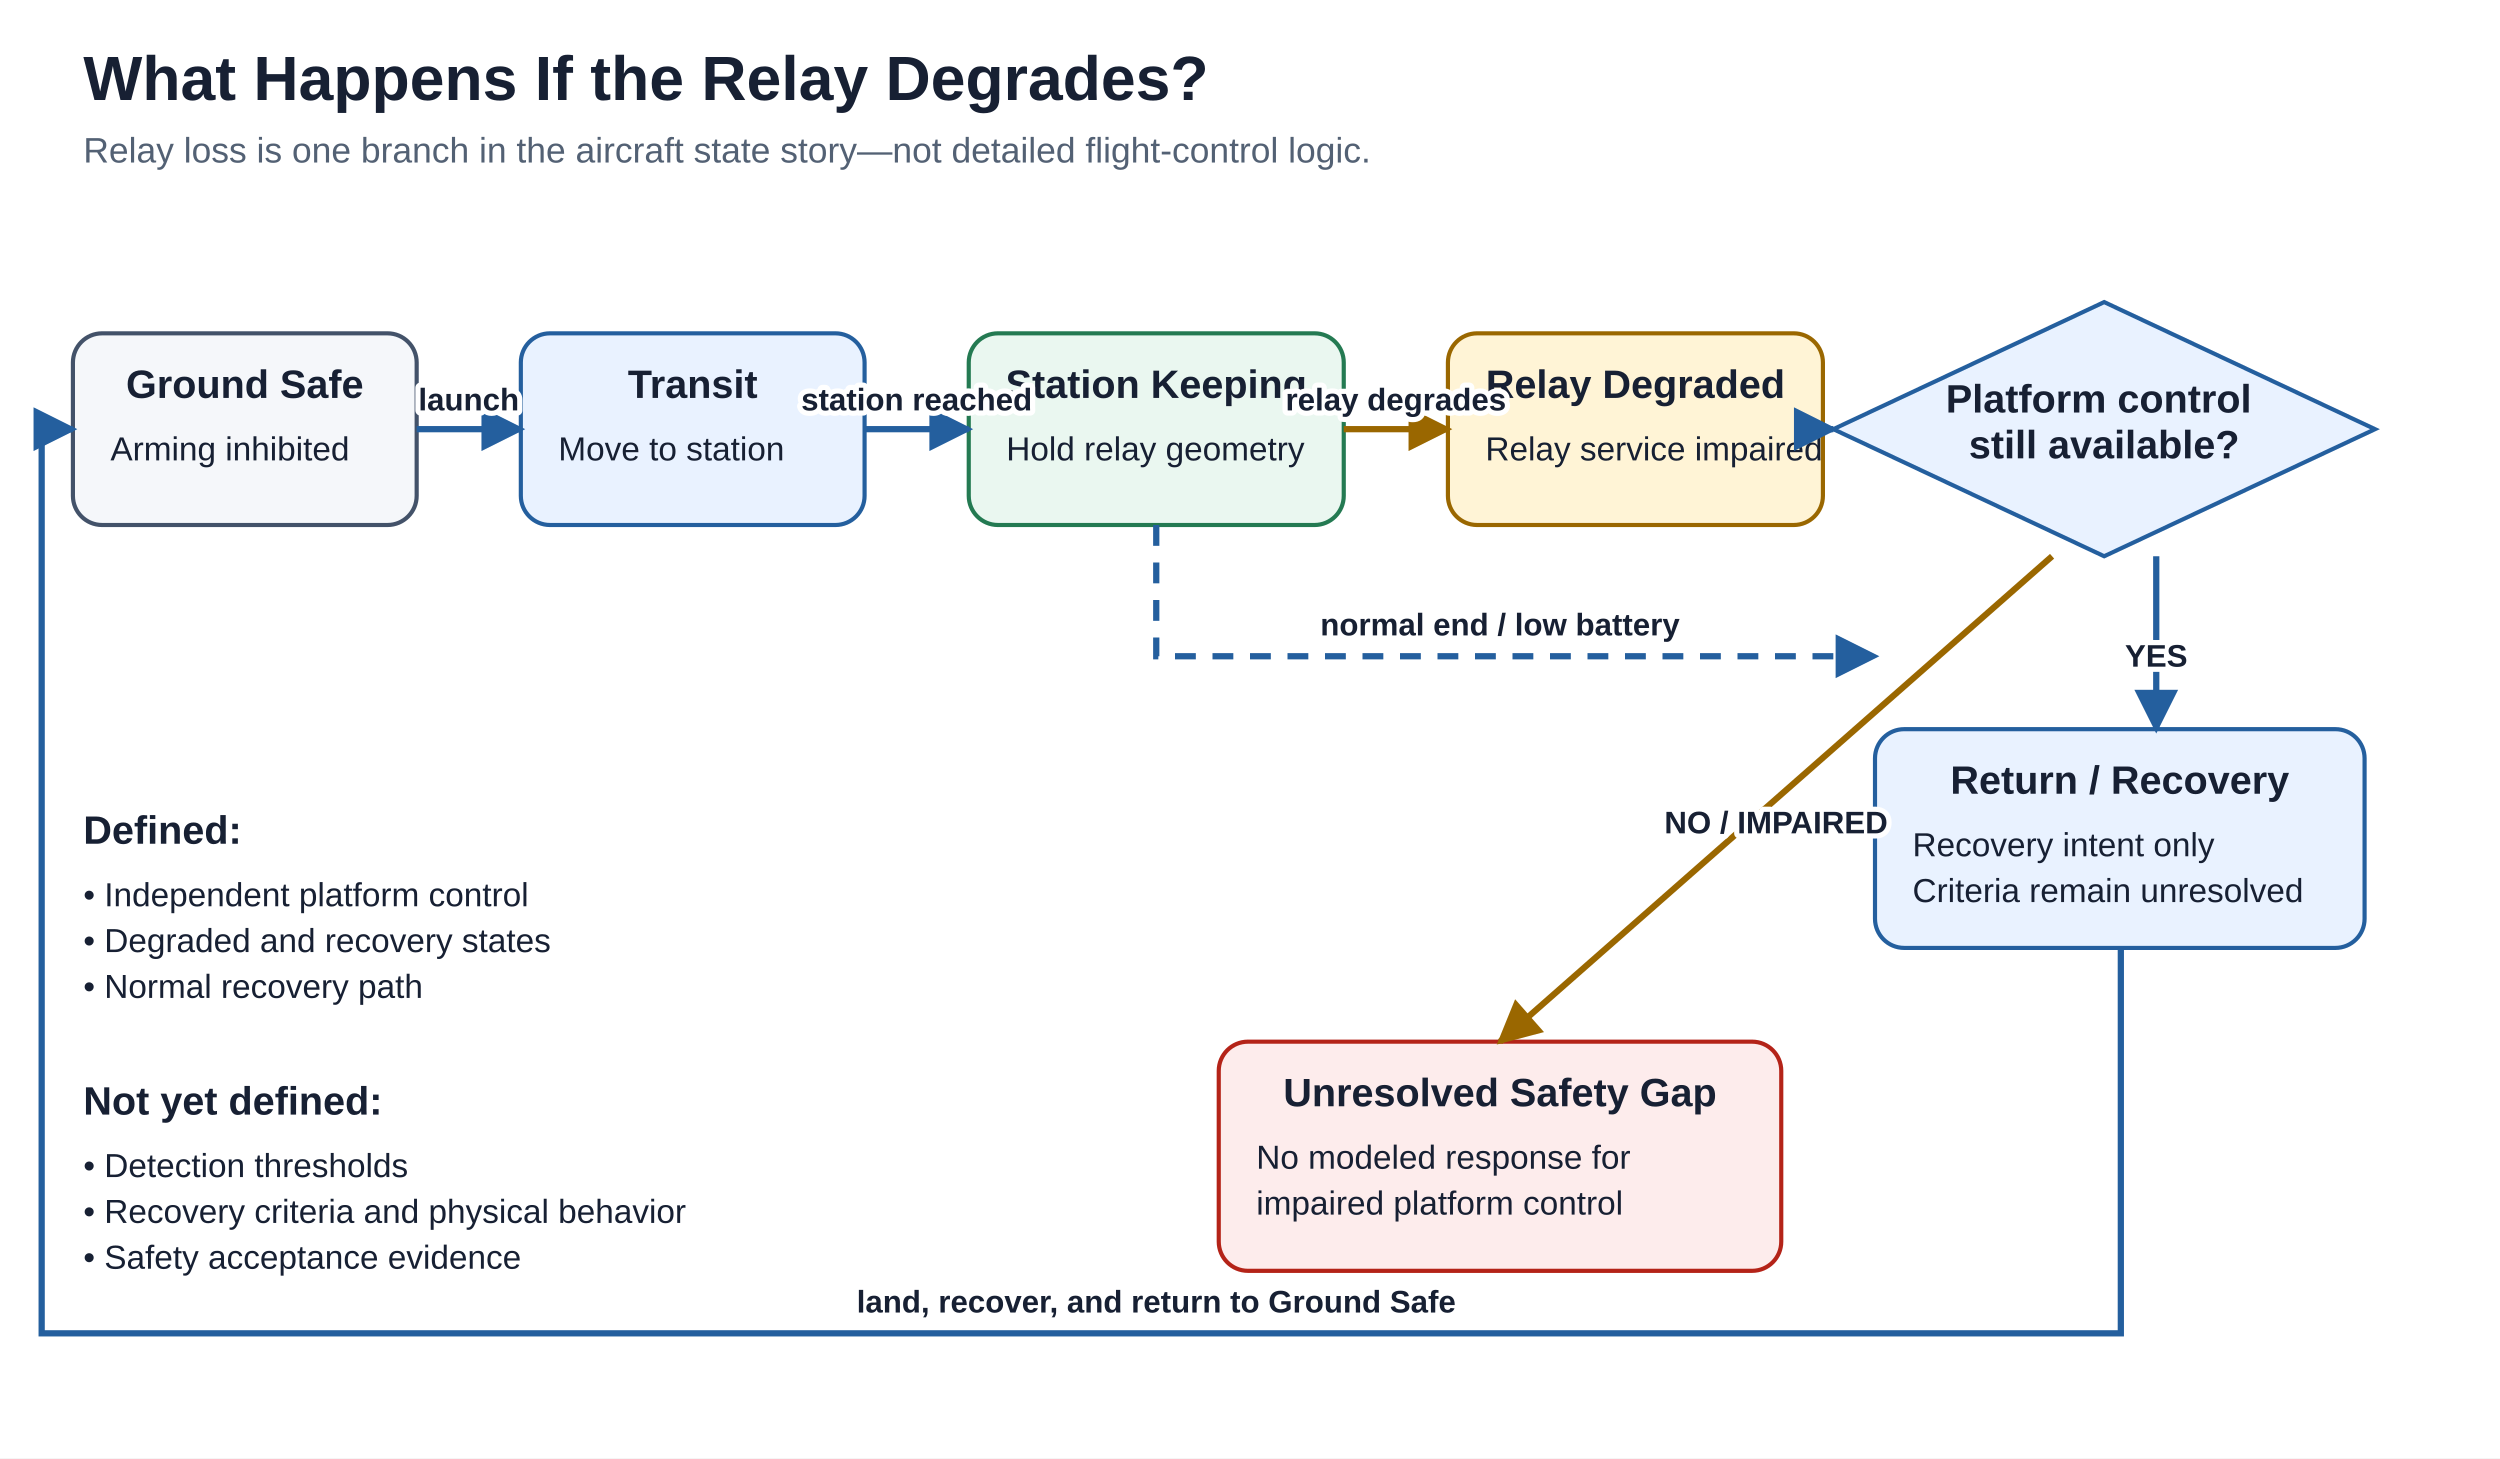
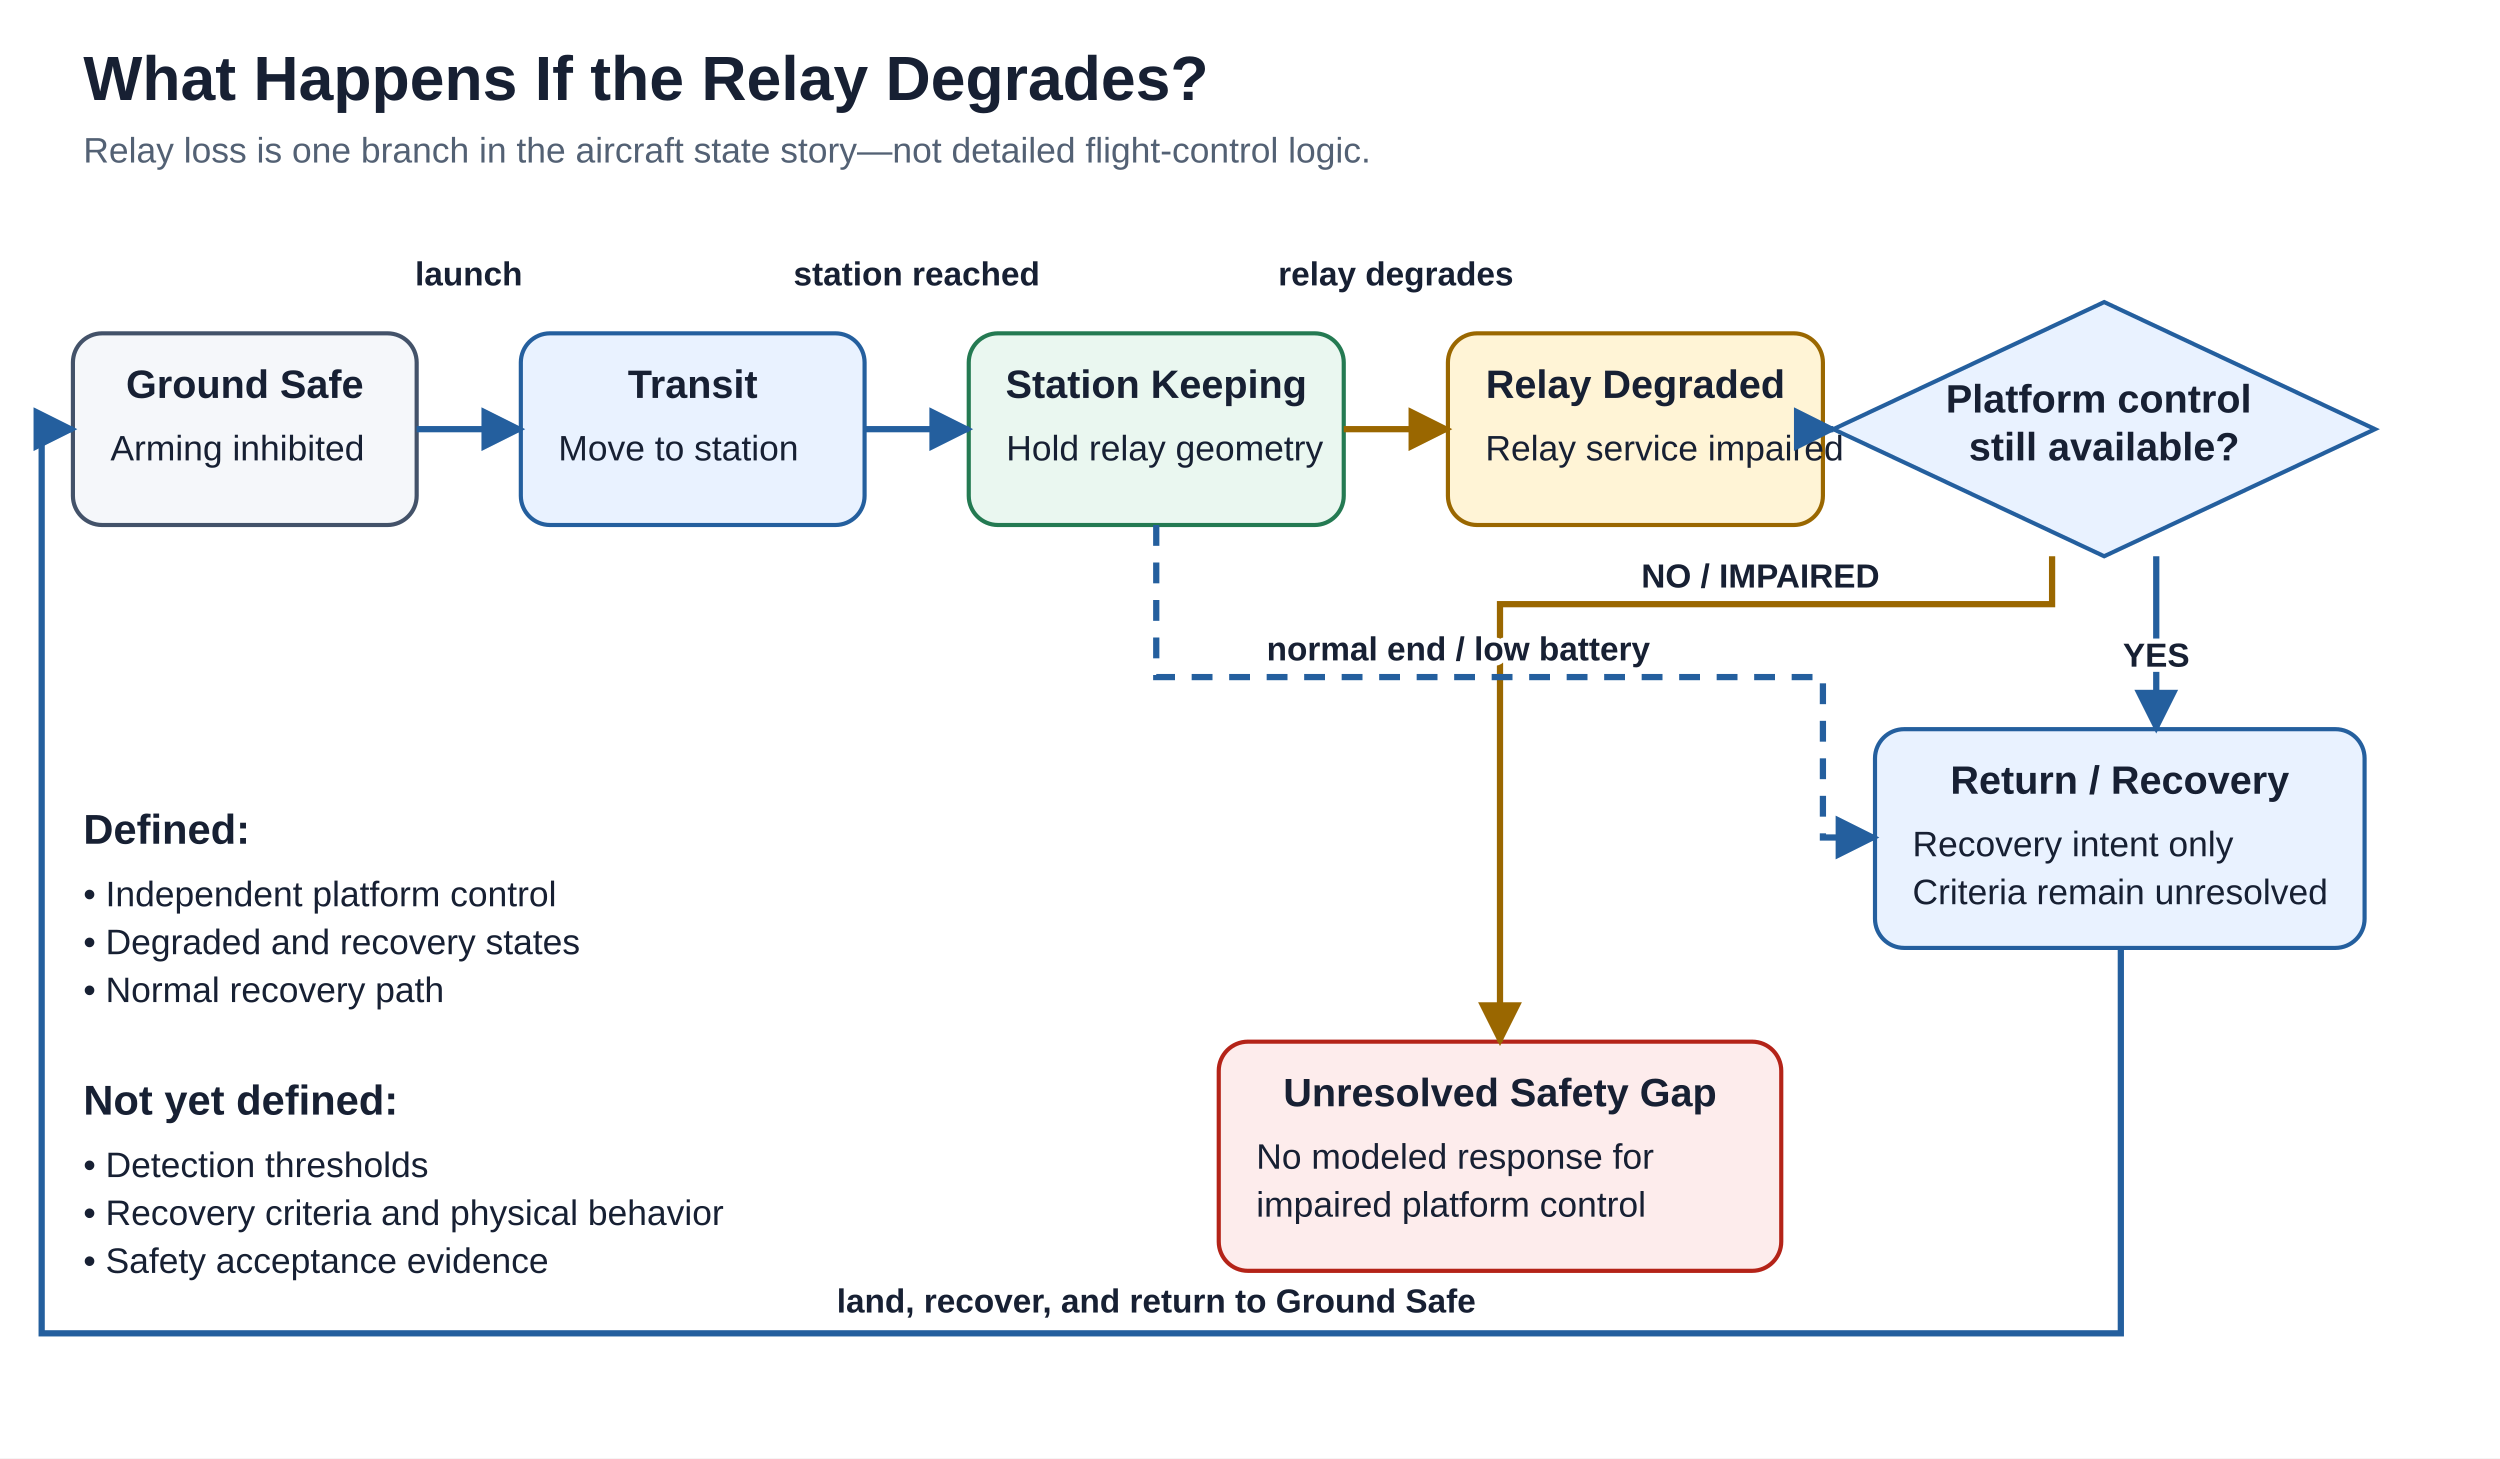
<svg xmlns="http://www.w3.org/2000/svg" width="1200" height="700" viewBox="0 0 1200 700" role="img" aria-labelledby="title desc">
  <defs>
    <marker id="arrow-neutral" viewBox="0 0 10 10" refX="9" refY="5" markerWidth="7" markerHeight="7" orient="auto-start-reverse">
      <path d="M 0 0 L 10 5 L 0 10 z" fill="#435269" />
    </marker>
    <marker id="arrow-blue" viewBox="0 0 10 10" refX="9" refY="5" markerWidth="7" markerHeight="7" orient="auto-start-reverse">
      <path d="M 0 0 L 10 5 L 0 10 z" fill="#245f9e" />
    </marker>
    <marker id="arrow-green" viewBox="0 0 10 10" refX="9" refY="5" markerWidth="7" markerHeight="7" orient="auto-start-reverse">
      <path d="M 0 0 L 10 5 L 0 10 z" fill="#247a52" />
    </marker>
    <marker id="arrow-amber" viewBox="0 0 10 10" refX="9" refY="5" markerWidth="7" markerHeight="7" orient="auto-start-reverse">
      <path d="M 0 0 L 10 5 L 0 10 z" fill="#9a6700" />
    </marker>
  </defs>
  <style>
  text { font-family: Arial, Helvetica, sans-serif; fill: #172033; }
  .title { font-size: 30px; font-weight: 700; }
  .subtitle { font-size: 17px; fill: #536174; }
-   .section { font-size: 19px; font-weight: 700; }
+   .section { font-size: 20px; font-weight: 700; }
  .box-title { font-size: 19px; font-weight: 700; }
-   .body { font-size: 16px; }
-   .small { font-size: 14px; fill: #536174; }
-   .edge-label { font-size: 15px; font-weight: 700; paint-order: stroke; stroke: #ffffff; stroke-width: 5px; stroke-linejoin: round; }
+   .body { font-size: 17px; }
+   .small { font-size: 15px; fill: #536174; }
+   .edge-label { font-size: 16px; font-weight: 700; paint-order: stroke; stroke: #ffffff; stroke-width: 5px; stroke-linejoin: round; }
  .box { stroke: #435269; stroke-width: 2; fill: #f5f7fa; }
  .box.blue { fill: #e9f2ff; stroke: #245f9e; }
  .box.green { fill: #eaf7f0; stroke: #247a52; }
  .box.amber { fill: #fff4d6; stroke: #9a6700; }
  .box.red { fill: #fdecec; stroke: #b42318; }
  .box.white { fill: #ffffff; }
  .box.future { fill: #ffffff; stroke: #6b7280; stroke-dasharray: 9 7; }
  .platform { fill: #f4f7fb; stroke: #26364d; stroke-width: 2.5; }
  .chip { fill: #ffffff; stroke: #8a97a8; stroke-width: 1.5; }
  .chip.blue { fill: #e9f2ff; stroke: #245f9e; }
-   .chip-title { font-size: 15px; font-weight: 700; }
+   .chip-title { font-size: 16px; font-weight: 700; }
  .payload-black { fill: #26364d; stroke: #172033; stroke-width: 3; }
  .payload-title { font-size: 20px; font-weight: 700; fill: #ffffff; }
-   .payload-body { font-size: 15px; fill: #eef3f8; }
+   .payload-body { font-size: 16px; fill: #eef3f8; }
  .current-zone { fill: #f2f7ff; stroke: #245f9e; stroke-width: 2.5; }
  .boundary { fill: #ffffff; stroke: #26364d; stroke-width: 3; }
  .group { fill: #f8fafc; stroke: #8a97a8; stroke-width: 1.5; }
  .arrow { stroke: #435269; stroke-width: 3; fill: none; }
  .arrow.blue { stroke: #245f9e; }
  .arrow.green { stroke: #247a52; }
  .arrow.amber { stroke: #9a6700; }
  .arrow.dashed { stroke-dasharray: 10 8; }
  .lane { stroke: #cbd3dd; stroke-width: 1.5; }
  .divider { stroke: #8a97a8; stroke-width: 2; stroke-dasharray: 8 7; }
</style>
  <rect width="1200" height="700" fill="#ffffff" />
  <text x="40" y="48" class="title" text-anchor="start">
    <tspan x="40" dy="0">What Happens If the Relay Degrades?</tspan>
  </text>
  <text x="40" y="78" class="subtitle" text-anchor="start">
    <tspan x="40" dy="0">Relay loss is one branch in the aircraft state story—not detailed flight-control logic.</tspan>
  </text>
  <rect x="35" y="160" width="165" height="92" rx="14" class="box neutral" />
  <text x="117.5" y="191" class="box-title" text-anchor="middle">
    <tspan x="117.5" dy="0">Ground Safe</tspan>
  </text>
  <text x="53" y="221" class="body" text-anchor="start">
    <tspan x="53" dy="0">Arming inhibited</tspan>
  </text>
  <rect x="250" y="160" width="165" height="92" rx="14" class="box blue" />
  <text x="332.5" y="191" class="box-title" text-anchor="middle">
    <tspan x="332.5" dy="0">Transit</tspan>
  </text>
  <text x="268" y="221" class="body" text-anchor="start">
    <tspan x="268" dy="0">Move to station</tspan>
  </text>
  <rect x="465" y="160" width="180" height="92" rx="14" class="box green" />
  <text x="555.0" y="191" class="box-title" text-anchor="middle">
    <tspan x="555.0" dy="0">Station Keeping</tspan>
  </text>
  <text x="483" y="221" class="body" text-anchor="start">
    <tspan x="483" dy="0">Hold relay geometry</tspan>
  </text>
  <rect x="695" y="160" width="180" height="92" rx="14" class="box amber" />
  <text x="785.0" y="191" class="box-title" text-anchor="middle">
    <tspan x="785.0" dy="0">Relay Degraded</tspan>
  </text>
  <text x="713" y="221" class="body" text-anchor="start">
    <tspan x="713" dy="0">Relay service impaired</tspan>
  </text>
  <polygon points="1010,145 1140,206 1010,267 880,206" class="box blue" />
  <text x="1010" y="198" class="box-title" text-anchor="middle">
    <tspan x="1010" dy="0">Platform control</tspan>
-     <tspan x="1010" dy="22">still available?</tspan>
+     <tspan x="1010" dy="23">still available?</tspan>
+   </text>
+   <text x="225" y="137" class="edge-label" text-anchor="middle">
+     <tspan x="225" dy="0">launch</tspan>
+   </text>
+   <text x="440" y="137" class="edge-label" text-anchor="middle">
+     <tspan x="440" dy="0">station reached</tspan>
+   </text>
+   <text x="670" y="137" class="edge-label" text-anchor="middle">
+     <tspan x="670" dy="0">relay degrades</tspan>
  </text>
  <line x1="200" y1="206" x2="250" y2="206" class="arrow blue" marker-end="url(#arrow-blue)" />
-   <text x="225.0" y="197.0" class="edge-label" text-anchor="middle">launch</text>
  <line x1="415" y1="206" x2="465" y2="206" class="arrow blue" marker-end="url(#arrow-blue)" />
-   <text x="440.0" y="197.0" class="edge-label" text-anchor="middle">station reached</text>
  <line x1="645" y1="206" x2="695" y2="206" class="arrow amber" marker-end="url(#arrow-amber)" />
-   <text x="670.0" y="197.0" class="edge-label" text-anchor="middle">relay degrades</text>
  <line x1="875" y1="206" x2="880" y2="206" class="arrow blue" marker-end="url(#arrow-blue)" />
  <rect x="900" y="350" width="235" height="105" rx="14" class="box blue" />
  <text x="1017.5" y="381" class="box-title" text-anchor="middle">
    <tspan x="1017.5" dy="0">Return / Recovery</tspan>
  </text>
  <text x="918" y="411" class="body" text-anchor="start">
    <tspan x="918" dy="0">Recovery intent only</tspan>
-     <tspan x="918" dy="22">Criteria remain unresolved</tspan>
+     <tspan x="918" dy="23">Criteria remain unresolved</tspan>
  </text>
  <rect x="585" y="500" width="270" height="110" rx="14" class="box red" />
  <text x="720.0" y="531" class="box-title" text-anchor="middle">
    <tspan x="720.0" dy="0">Unresolved Safety Gap</tspan>
  </text>
  <text x="603" y="561" class="body" text-anchor="start">
    <tspan x="603" dy="0">No modeled response for</tspan>
-     <tspan x="603" dy="22">impaired platform control</tspan>
+     <tspan x="603" dy="23">impaired platform control</tspan>
  </text>
  <line x1="1035" y1="267" x2="1035" y2="350" class="arrow blue" marker-end="url(#arrow-blue)" />
  <text x="1035.0" y="320" class="edge-label" text-anchor="middle">YES</text>
-   <line x1="985" y1="267" x2="720" y2="500" class="arrow amber" marker-end="url(#arrow-amber)" />
-   <text x="852.5" y="400" class="edge-label" text-anchor="middle">NO / IMPAIRED</text>
-   <path d="M 555 252 V 315 H 900" class="arrow blue dashed" marker-end="url(#arrow-blue)" />
-   <text x="720" y="305" class="edge-label" text-anchor="middle">
-     <tspan x="720" dy="0">normal end / low battery</tspan>
+   <path d="M 985 267 L 985 290 L 720 290 L 720 500" class="arrow amber" marker-end="url(#arrow-amber)" />
+   <text x="845" y="282" class="edge-label" text-anchor="middle">
+     <tspan x="845" dy="0">NO / IMPAIRED</tspan>
+   </text>
+   <path d="M 555 252 L 555 325 L 875 325 L 875 402 L 900 402" class="arrow blue dashed" marker-end="url(#arrow-blue)" />
+   <text x="700" y="317" class="edge-label" text-anchor="middle">
+     <tspan x="700" dy="0">normal end / low battery</tspan>
  </text>
  <path d="M 1018 455 V 640 H 20 V 206 H 35" class="arrow blue" marker-end="url(#arrow-blue)" />
  <text x="555" y="630" class="edge-label" text-anchor="middle">
    <tspan x="555" dy="0">land, recover, and return to Ground Safe</tspan>
  </text>
  <text x="40" y="405" class="section" text-anchor="start">
    <tspan x="40" dy="0">Defined:</tspan>
  </text>
  <text x="40" y="435" class="body" text-anchor="start">
    <tspan x="40" dy="0">• Independent platform control</tspan>
-     <tspan x="40" dy="22">• Degraded and recovery states</tspan>
-     <tspan x="40" dy="22">• Normal recovery path</tspan>
+     <tspan x="40" dy="23">• Degraded and recovery states</tspan>
+     <tspan x="40" dy="23">• Normal recovery path</tspan>
  </text>
  <text x="40" y="535" class="section" text-anchor="start">
    <tspan x="40" dy="0">Not yet defined:</tspan>
  </text>
  <text x="40" y="565" class="body" text-anchor="start">
    <tspan x="40" dy="0">• Detection thresholds</tspan>
-     <tspan x="40" dy="22">• Recovery criteria and physical behavior</tspan>
-     <tspan x="40" dy="22">• Safety acceptance evidence</tspan>
+     <tspan x="40" dy="23">• Recovery criteria and physical behavior</tspan>
+     <tspan x="40" dy="23">• Safety acceptance evidence</tspan>
  </text>
</svg>
